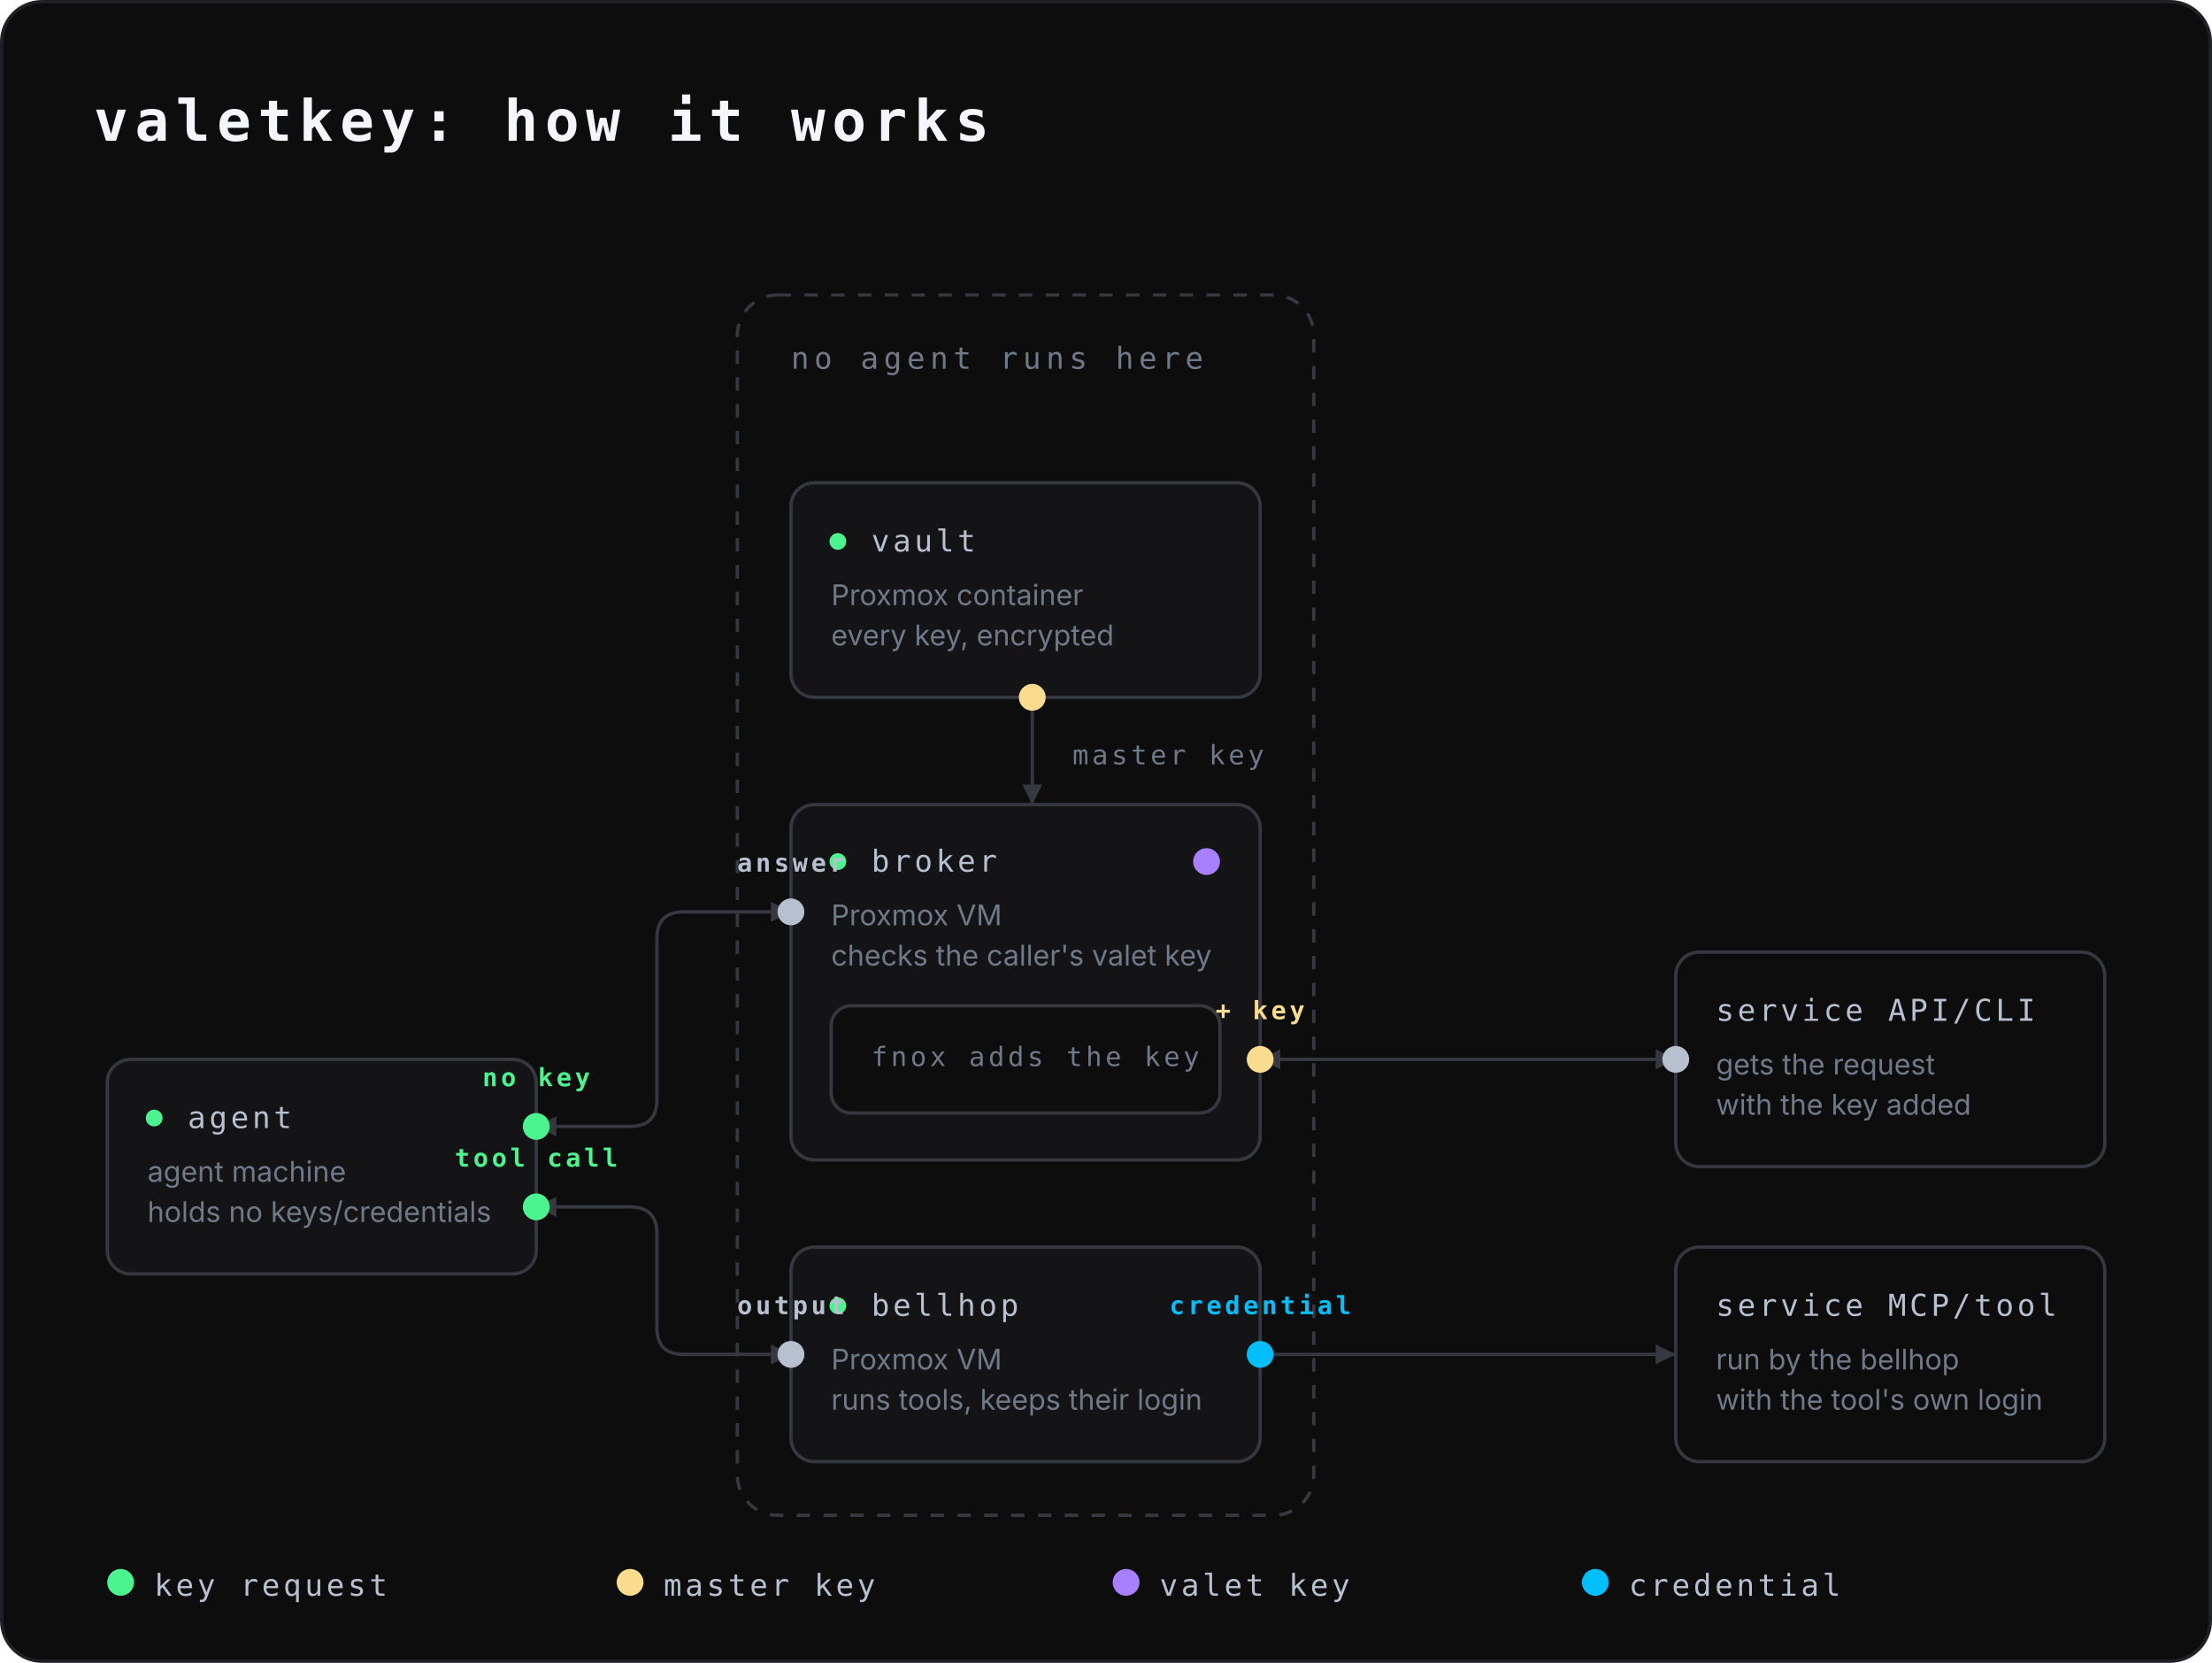
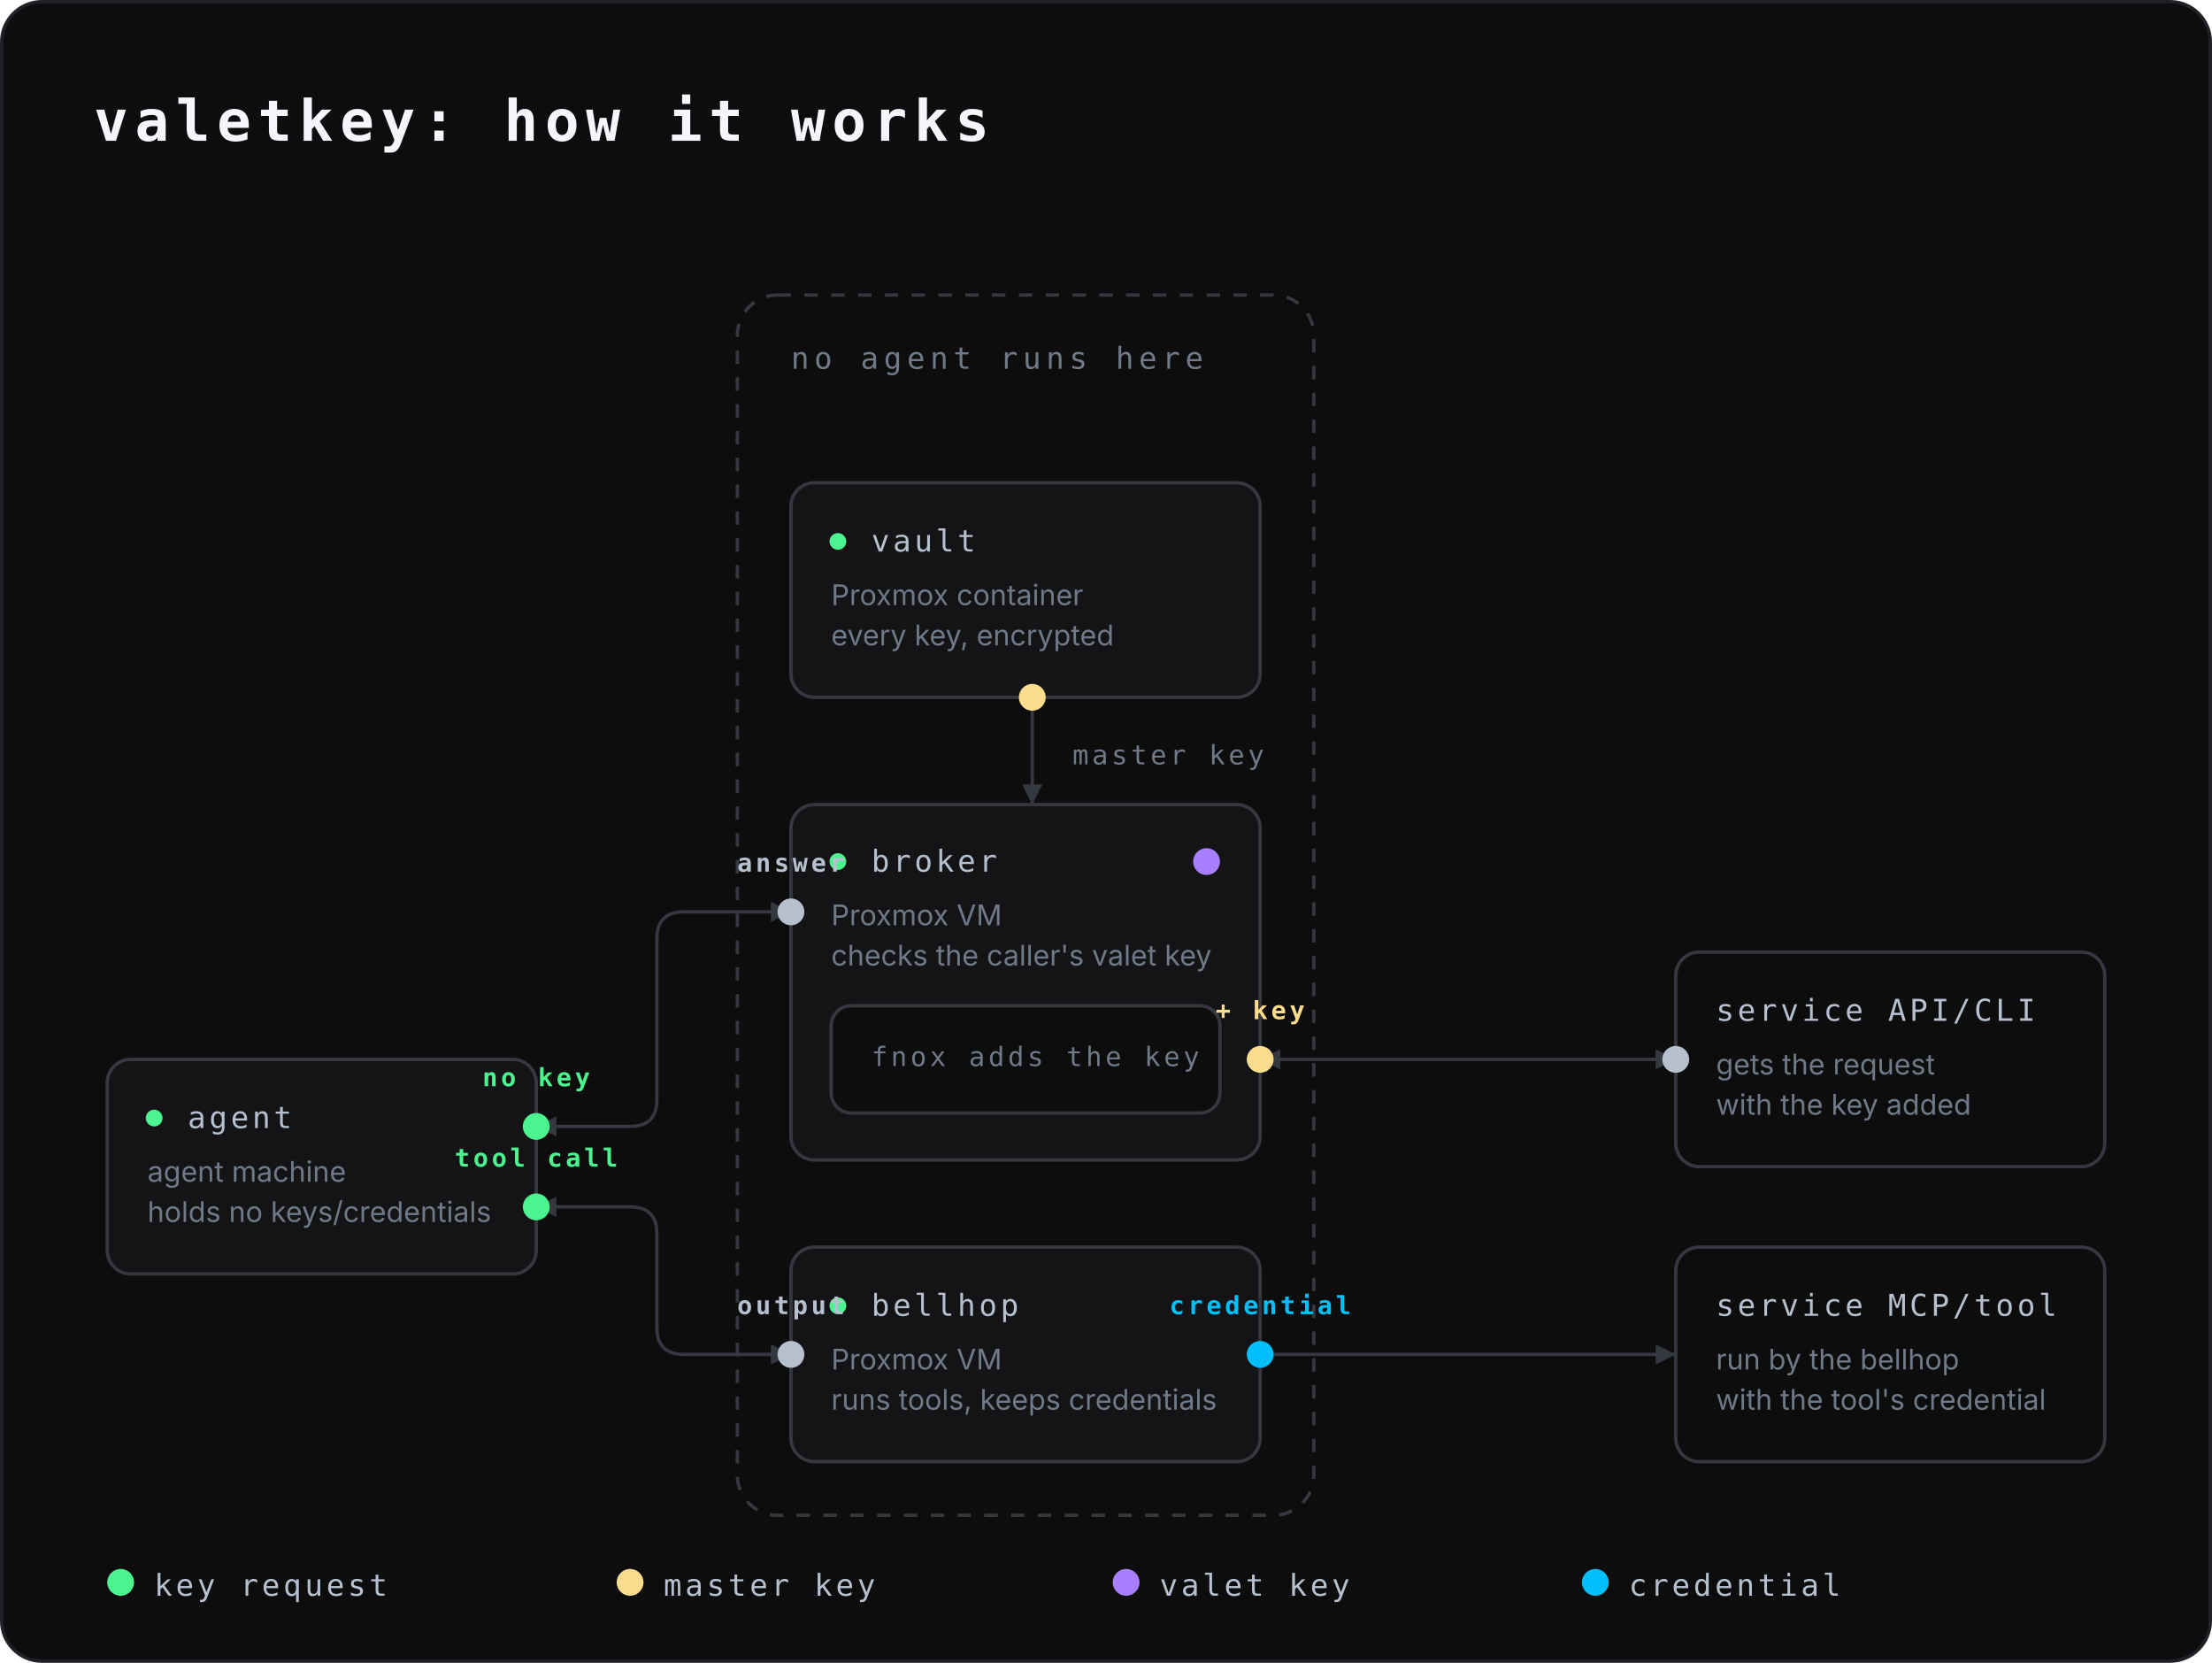
<svg xmlns="http://www.w3.org/2000/svg" width="660" height="496" viewBox="0 0 660 496" fill="none" role="img" aria-label="An agent machine that holds no keys sends the broker a key request; the broker checks that the machine's valet key fits the route, takes the master key from the vault, and fnox adds it on the way to the service. The answer returns without the key. A tool that keeps its own credential runs on the bellhop, which returns only the output.">
  <style>
    /* ---- type ramp (dark skin) --------------------------------------- */
    text { font-family: 'Source Code Pro', ui-monospace, Menlo, Consolas, monospace; }
    .t-title { font-size: 17px; font-weight: 700; letter-spacing: 2px; fill: #F4F6FC; }
    .t-sub   { font-family: Inter, -apple-system, 'Segoe UI', sans-serif; font-size: 13px; fill: #6F7987; }
    .t-zone  { font-size: 9px; letter-spacing: 1.5px; fill: #6F7987; }
    .t-name  { font-size: 9px; letter-spacing: 1px; fill: #B6C0CF; }
    .t-small { font-size: 8px; letter-spacing: 1px; fill: #6F7987; }
    .t-desc  { font-family: Inter, -apple-system, 'Segoe UI', sans-serif; font-size: 8.5px; fill: #6F7987; }
    .t-tag   { font-size: 7.5px; font-weight: 600; letter-spacing: 1px; }
    .t-prose { font-family: Inter, -apple-system, 'Segoe UI', sans-serif; font-size: 10px; fill: #6F7987; }
    .t-badge { font-size: 8.5px; font-weight: 600; letter-spacing: 1px; fill: #A880FF; }

    /* ---- motion base classes ----------------------------------------- */
    .pkt   { animation-timing-function: linear; animation-iteration-count: infinite; }
    .story { animation-timing-function: linear; animation-iteration-count: infinite; }
    .ring  { transform-box: fill-box; transform-origin: center; opacity: 0;
             animation-timing-function: linear; animation-iteration-count: infinite; }
    .glow  { opacity: 0; animation-timing-function: linear; animation-iteration-count: infinite; }
    .bar   { transform-box: fill-box; transform-origin: left;
             animation-timing-function: linear; animation-iteration-count: infinite; }
    .tick  { animation: tick 2.6s ease-in-out infinite; }
    @keyframes tick { 0%, 100% { opacity: 1; } 50% { opacity: 0.3; } }

    /* @motion:css */
    /* generated by timeline.py — loop 13s — edit the spec, not this block */
    .story, .pkt, .ring, .glow, .bar { animation-duration: 13s; }
    /* ph1: act 1 */
    @keyframes ph1 { 0%, 12.31% { opacity: 1; } 13.08%, 100% { opacity: 0; } }
    /* m1: the agent calls a route on the broker; the request holds no key */
    @keyframes m1 {
      0%, 2.31% { transform: translate(0, 0); opacity: 0; }
      2.77% { opacity: 1; }
      4.68% { transform: translate(36px, 0px); }
      8.9% { transform: translate(36px, -64px); }
      11.54% { transform: translate(76px, -64px); opacity: 1; }
      12.46%, 100% { transform: translate(76px, -64px); opacity: 0; }
    }
    @keyframes m1-ring { 0%, 11.54% { transform: scale(0.4); opacity: 0; } 11.85% { transform: scale(0.5); opacity: 0.8; } 15.38%, 100% { transform: scale(1.4); opacity: 0; } }
    @keyframes m1-glow { 0%, 11.54% { opacity: 0; } 12.15% { opacity: 0.3; } 14.62%, 100% { opacity: 0; } }
    /* ph2: act 2 */
    @keyframes ph2 { 0%, 12.31% { opacity: 0; } 13.08%, 31.54% { opacity: 1; } 32.31%, 100% { opacity: 0; } }
    /* vk: the broker checks that the caller's valet key fits this route */
    @keyframes vk { 0%, 11.92% { transform: scale(0.4); opacity: 0; } 12.29% { transform: scale(0.5); opacity: 0.8; } 16.54%, 100% { transform: scale(1.4); opacity: 0; } }
    /* m2: the broker takes that route's master key from the vault */
    @keyframes m2 {
      0%, 13.85% { transform: translate(0, 0); opacity: 0; }
      14.31% { opacity: 1; }
      19.23% { transform: translate(0px, 32px); opacity: 1; }
      20.15%, 100% { transform: translate(0px, 32px); opacity: 0; }
    }
    @keyframes m2-ring { 0%, 19.23% { transform: scale(0.4); opacity: 0; } 19.54% { transform: scale(0.5); opacity: 0.8; } 23.08%, 100% { transform: scale(1.4); opacity: 0; } }
    @keyframes m2-glow { 0%, 19.23% { opacity: 0; } 19.85% { opacity: 0.3; } 22.31%, 100% { opacity: 0; } }
    /* m3: fnox puts the key in the request and forwards it */
    @keyframes m3 {
      0%, 21.54% { transform: translate(0, 0); opacity: 0; }
      22% { opacity: 1; }
      30% { transform: translate(124px, 0px); opacity: 1; }
      30.92%, 100% { transform: translate(124px, 0px); opacity: 0; }
    }
    @keyframes m3-ring { 0%, 30% { transform: scale(0.4); opacity: 0; } 30.31% { transform: scale(0.5); opacity: 0.8; } 33.85%, 100% { transform: scale(1.4); opacity: 0; } }
    @keyframes m3-glow { 0%, 30% { opacity: 0; } 30.62% { opacity: 0.3; } 33.08%, 100% { opacity: 0; } }
    /* ph3: act 3 */
    @keyframes ph3 { 0%, 31.54% { opacity: 0; } 32.31%, 53.08% { opacity: 1; } 53.85%, 100% { opacity: 0; } }
    /* m4: the service answers the broker */
    @keyframes m4 {
      0%, 33.08% { transform: translate(0, 0); opacity: 0; }
      33.54% { opacity: 1; }
      41.54% { transform: translate(-124px, 0px); opacity: 1; }
      42.46%, 100% { transform: translate(-124px, 0px); opacity: 0; }
    }
    @keyframes m4-ring { 0%, 41.54% { transform: scale(0.4); opacity: 0; } 41.85% { transform: scale(0.5); opacity: 0.8; } 45.38%, 100% { transform: scale(1.4); opacity: 0; } }
    /* m5: the answer reaches the agent without the key */
    @keyframes m5 {
      0%, 42.31% { transform: translate(0, 0); opacity: 0; }
      42.77% { opacity: 1; }
      44.95% { transform: translate(-40px, 0px); }
      49.16% { transform: translate(-40px, 64px); }
      51.54% { transform: translate(-76px, 64px); opacity: 1; }
      52.46%, 100% { transform: translate(-76px, 64px); opacity: 0; }
    }
    @keyframes m5-ring { 0%, 51.54% { transform: scale(0.4); opacity: 0; } 51.85% { transform: scale(0.5); opacity: 0.8; } 55.38%, 100% { transform: scale(1.4); opacity: 0; } }
    @keyframes m5-glow { 0%, 51.54% { opacity: 0; } 52.15% { opacity: 0.3; } 54.62%, 100% { opacity: 0; } }
    /* ph4: act 4 */
    @keyframes ph4 { 0%, 54.62% { opacity: 0; } 55.38%, 89.23% { opacity: 1; } 90%, 100% { opacity: 0; } }
    /* m6: for a tool with its own login the agent calls the bellhop */
    @keyframes m6 {
      0%, 56.15% { transform: translate(0, 0); opacity: 0; }
      56.62% { opacity: 1; }
      58.69% { transform: translate(36px, 0px); }
      61.79% { transform: translate(36px, 44px); }
      64.62% { transform: translate(76px, 44px); opacity: 1; }
      65.54%, 100% { transform: translate(76px, 44px); opacity: 0; }
    }
    @keyframes m6-ring { 0%, 64.62% { transform: scale(0.4); opacity: 0; } 64.92% { transform: scale(0.5); opacity: 0.8; } 68.46%, 100% { transform: scale(1.4); opacity: 0; } }
    @keyframes m6-glow { 0%, 64.62% { opacity: 0; } 65.23% { opacity: 0.3; } 67.69%, 100% { opacity: 0; } }
    /* m7: the bellhop runs the real tool with its login */
    @keyframes m7 {
      0%, 66.92% { transform: translate(0, 0); opacity: 0; }
      67.38% { opacity: 1; }
      75.38% { transform: translate(124px, 0px); opacity: 1; }
      76.31%, 100% { transform: translate(124px, 0px); opacity: 0; }
    }
    @keyframes m7-ring { 0%, 75.38% { transform: scale(0.4); opacity: 0; } 75.69% { transform: scale(0.5); opacity: 0.8; } 79.23%, 100% { transform: scale(1.4); opacity: 0; } }
    @keyframes m7-glow { 0%, 75.38% { opacity: 0; } 76% { opacity: 0.3; } 78.46%, 100% { opacity: 0; } }
    /* m8: only the output comes back; the login stays on the bellhop */
    @keyframes m8 {
      0%, 79.23% { transform: translate(0, 0); opacity: 0; }
      79.69% { opacity: 1; }
      82.05% { transform: translate(-40px, 0px); }
      85.15% { transform: translate(-40px, -44px); }
      87.69% { transform: translate(-76px, -44px); opacity: 1; }
      88.62%, 100% { transform: translate(-76px, -44px); opacity: 0; }
    }
    @keyframes m8-ring { 0%, 87.69% { transform: scale(0.4); opacity: 0; } 88% { transform: scale(0.5); opacity: 0.8; } 91.54%, 100% { transform: scale(1.4); opacity: 0; } }
    @keyframes m8-glow { 0%, 87.69% { opacity: 0; } 88.31% { opacity: 0.3; } 90.77%, 100% { opacity: 0; } }
    /* @/motion:css */

    @media (prefers-reduced-motion: reduce) {
      .pkt, .ring, .glow { animation: none !important; visibility: hidden; }
      .story { animation: none !important; }
      text.story { visibility: hidden; }      /* stacked captions would overprint */
      .bar   { animation: none !important; transform: scaleX(1); }
      .tick  { animation: none !important; }
    }
  </style>
  <rect x="0.5" y="0.5" width="659" height="495" rx="12" fill="#0D0D0E" stroke="#202126" />
  <text class="t-title" x="28" y="42">valetkey: how it works</text>
  <rect x="220" y="88" width="172" height="364" rx="12" fill="none" stroke="#363840" stroke-dasharray="4 4" />
  <text class="t-zone" x="236" y="110">no agent runs here</text>
  <g stroke="#363840">
    <path d="M160,336 H188 Q196,336 196,328 V280 Q196,272 204,272 H236" />
    <path d="M160,360 H188 Q196,360 196,368 V396 Q196,404 204,404 H236" />
    <line x1="308" y1="208" x2="308" y2="240" />
    <line x1="376" y1="316" x2="500" y2="316" />
    <line x1="376" y1="404" x2="500" y2="404" />
  </g>
  <g fill="#363840">
    <polygon points="230,269 236,272 230,275" />
    <polygon points="166,333 160,336 166,339" />
    <polygon points="230,401 236,404 230,407" />
    <polygon points="166,357 160,360 166,363" />
    <polygon points="305,234 308,240 311,234" />
    <polygon points="494,313 500,316 494,319" />
    <polygon points="382,313 376,316 382,319" />
    <polygon points="494,401 500,404 494,407" />
  </g>
  <text class="t-small" x="320" y="228">master key</text>
  <rect x="32" y="316" width="128" height="64" rx="7" fill="#141416" stroke="#363840" />
  <circle cx="46" cy="333.5" r="2.5" fill="#4CF490" class="tick" style="animation-delay:0s" />
  <text class="t-name" x="56" y="336.5">agent</text>
  <text class="t-desc" x="44" y="352.5">agent machine</text>
  <text class="t-desc" x="44" y="364.5">holds no keys/credentials</text>
  <rect x="236" y="144" width="140" height="64" rx="7" fill="#141416" stroke="#363840" />
  <circle cx="250" cy="161.5" r="2.5" fill="#4CF490" class="tick" style="animation-delay:-0.35s" />
  <text class="t-name" x="260" y="164.5">vault</text>
  <text class="t-desc" x="248" y="180.5">Proxmox container</text>
  <text class="t-desc" x="248" y="192.5">every key, encrypted</text>
  <rect x="236" y="240" width="140" height="106" rx="7" fill="#141416" stroke="#363840" />
  <circle cx="250" cy="257" r="2.5" fill="#4CF490" class="tick" style="animation-delay:-0.7s" />
  <text class="t-name" x="260" y="260">broker</text>
  <text class="t-desc" x="248" y="276">Proxmox VM</text>
  <text class="t-desc" x="248" y="288">checks the caller's valet key</text>
  <circle cx="360" cy="257" r="4" fill="#A880FF" />
  <rect x="248" y="300" width="116" height="32" rx="6" fill="#0D0D0E" stroke="#363840" />
  <text class="t-small" x="260" y="318">fnox adds the key</text>
  <rect x="236" y="372" width="140" height="64" rx="7" fill="#141416" stroke="#363840" />
  <circle cx="250" cy="389.5" r="2.5" fill="#4CF490" class="tick" style="animation-delay:-1.05s" />
  <text class="t-name" x="260" y="392.5">bellhop</text>
  <text class="t-desc" x="248" y="408.5">Proxmox VM</text>
-   <text class="t-desc" x="248" y="420.5">runs tools, keeps their login</text>
+   <text class="t-desc" x="248" y="420.5">runs tools, keeps credentials</text>
  <rect x="500" y="284" width="128" height="64" rx="7" fill="#0D0D0E" stroke="#363840" />
  <text class="t-name" x="512" y="304.5">service API/CLI</text>
  <text class="t-desc" x="512" y="320.5">gets the request</text>
  <text class="t-desc" x="512" y="332.5">with the key added</text>
  <rect x="500" y="372" width="128" height="64" rx="7" fill="#0D0D0E" stroke="#363840" />
  <text class="t-name" x="512" y="392.5">service MCP/tool</text>
  <text class="t-desc" x="512" y="408.5">run by the bellhop</text>
-   <text class="t-desc" x="512" y="420.5">with the tool's own login</text>
+   <text class="t-desc" x="512" y="420.5">with the tool's credential</text>
  <text class="t-tag story" x="28" y="66" text-anchor="start" fill="#4CF490" style="animation-name:ph1;opacity:0">1 · the agent asks, with no key</text>
  <g class="pkt" style="animation-name:m1">
    <circle cx="160" cy="336" r="4" fill="#4CF490" />
    <text class="t-tag" x="160" y="324" text-anchor="middle" fill="#4CF490">no key</text>
  </g>
  <circle cx="236" cy="272" r="10" fill="none" stroke="#4CF490" stroke-width="1.5" class="ring" style="animation-name:m1-ring" />
  <rect x="236" y="240" width="140" height="106" rx="7" fill="#4CF490" class="glow" style="animation-name:m1-glow" />
  <text class="t-tag story" x="28" y="66" text-anchor="start" fill="#FBDC8E" style="animation-name:ph2;opacity:0">2 · the valet key fits, fnox adds the key</text>
  <circle cx="360" cy="257" r="10" fill="none" stroke="#A880FF" stroke-width="1.5" class="ring" style="animation-name:vk" />
  <circle cx="308" cy="208" r="4" fill="#FBDC8E" class="pkt" style="animation-name:m2" />
  <circle cx="308" cy="240" r="10" fill="none" stroke="#FBDC8E" stroke-width="1.5" class="ring" style="animation-name:m2-ring" />
  <rect x="248" y="300" width="116" height="32" rx="6" fill="#FBDC8E" class="glow" style="animation-name:m2-glow" />
  <g class="pkt" style="animation-name:m3">
    <circle cx="376" cy="316" r="4" fill="#FBDC8E" />
    <text class="t-tag" x="376" y="304" text-anchor="middle" fill="#FBDC8E">+ key</text>
  </g>
  <circle cx="500" cy="316" r="10" fill="none" stroke="#FBDC8E" stroke-width="1.5" class="ring" style="animation-name:m3-ring" />
  <rect x="500" y="284" width="128" height="64" rx="7" fill="#FBDC8E" class="glow" style="animation-name:m3-glow" />
  <text class="t-tag story" x="28" y="66" text-anchor="start" fill="#4CF490" style="animation-name:ph3;opacity:0">3 · the answer returns, the key does not</text>
  <circle cx="500" cy="316" r="4" fill="#B6C0CF" class="pkt" style="animation-name:m4" />
  <circle cx="376" cy="316" r="10" fill="none" stroke="#B6C0CF" stroke-width="1.5" class="ring" style="animation-name:m4-ring" />
  <g class="pkt" style="animation-name:m5">
    <circle cx="236" cy="272" r="4" fill="#B6C0CF" />
    <text class="t-tag" x="236" y="260" text-anchor="middle" fill="#B6C0CF">answer</text>
  </g>
  <circle cx="160" cy="336" r="10" fill="none" stroke="#B6C0CF" stroke-width="1.5" class="ring" style="animation-name:m5-ring" />
  <rect x="32" y="316" width="128" height="64" rx="7" fill="#B6C0CF" class="glow" style="animation-name:m5-glow" />
  <text class="t-tag story" x="28" y="66" text-anchor="start" fill="#02BEFA" style="animation-name:ph4;opacity:0">4 · tools with a login run on the bellhop</text>
  <g class="pkt" style="animation-name:m6">
    <circle cx="160" cy="360" r="4" fill="#4CF490" />
    <text class="t-tag" x="160" y="348" text-anchor="middle" fill="#4CF490">tool call</text>
  </g>
  <circle cx="236" cy="404" r="10" fill="none" stroke="#4CF490" stroke-width="1.5" class="ring" style="animation-name:m6-ring" />
  <rect x="236" y="372" width="140" height="64" rx="7" fill="#4CF490" class="glow" style="animation-name:m6-glow" />
  <g class="pkt" style="animation-name:m7">
    <circle cx="376" cy="404" r="4" fill="#02BEFA" />
    <text class="t-tag" x="376" y="392" text-anchor="middle" fill="#02BEFA">credential</text>
  </g>
  <circle cx="500" cy="404" r="10" fill="none" stroke="#02BEFA" stroke-width="1.5" class="ring" style="animation-name:m7-ring" />
  <rect x="500" y="372" width="128" height="64" rx="7" fill="#02BEFA" class="glow" style="animation-name:m7-glow" />
  <g class="pkt" style="animation-name:m8">
    <circle cx="236" cy="404" r="4" fill="#B6C0CF" />
    <text class="t-tag" x="236" y="392" text-anchor="middle" fill="#B6C0CF">output</text>
  </g>
  <circle cx="160" cy="360" r="10" fill="none" stroke="#B6C0CF" stroke-width="1.5" class="ring" style="animation-name:m8-ring" />
  <rect x="32" y="316" width="128" height="64" rx="7" fill="#B6C0CF" class="glow" style="animation-name:m8-glow" />
  <circle cx="36" cy="472" r="4" fill="#4CF490" />
  <text class="t-name" x="46" y="476">key request</text>
  <circle cx="188" cy="472" r="4" fill="#FBDC8E" />
  <text class="t-name" x="198" y="476">master key</text>
  <circle cx="336" cy="472" r="4" fill="#A880FF" />
  <text class="t-name" x="346" y="476">valet key</text>
  <circle cx="476" cy="472" r="4" fill="#02BEFA" />
  <text class="t-name" x="486" y="476">credential</text>
</svg>
